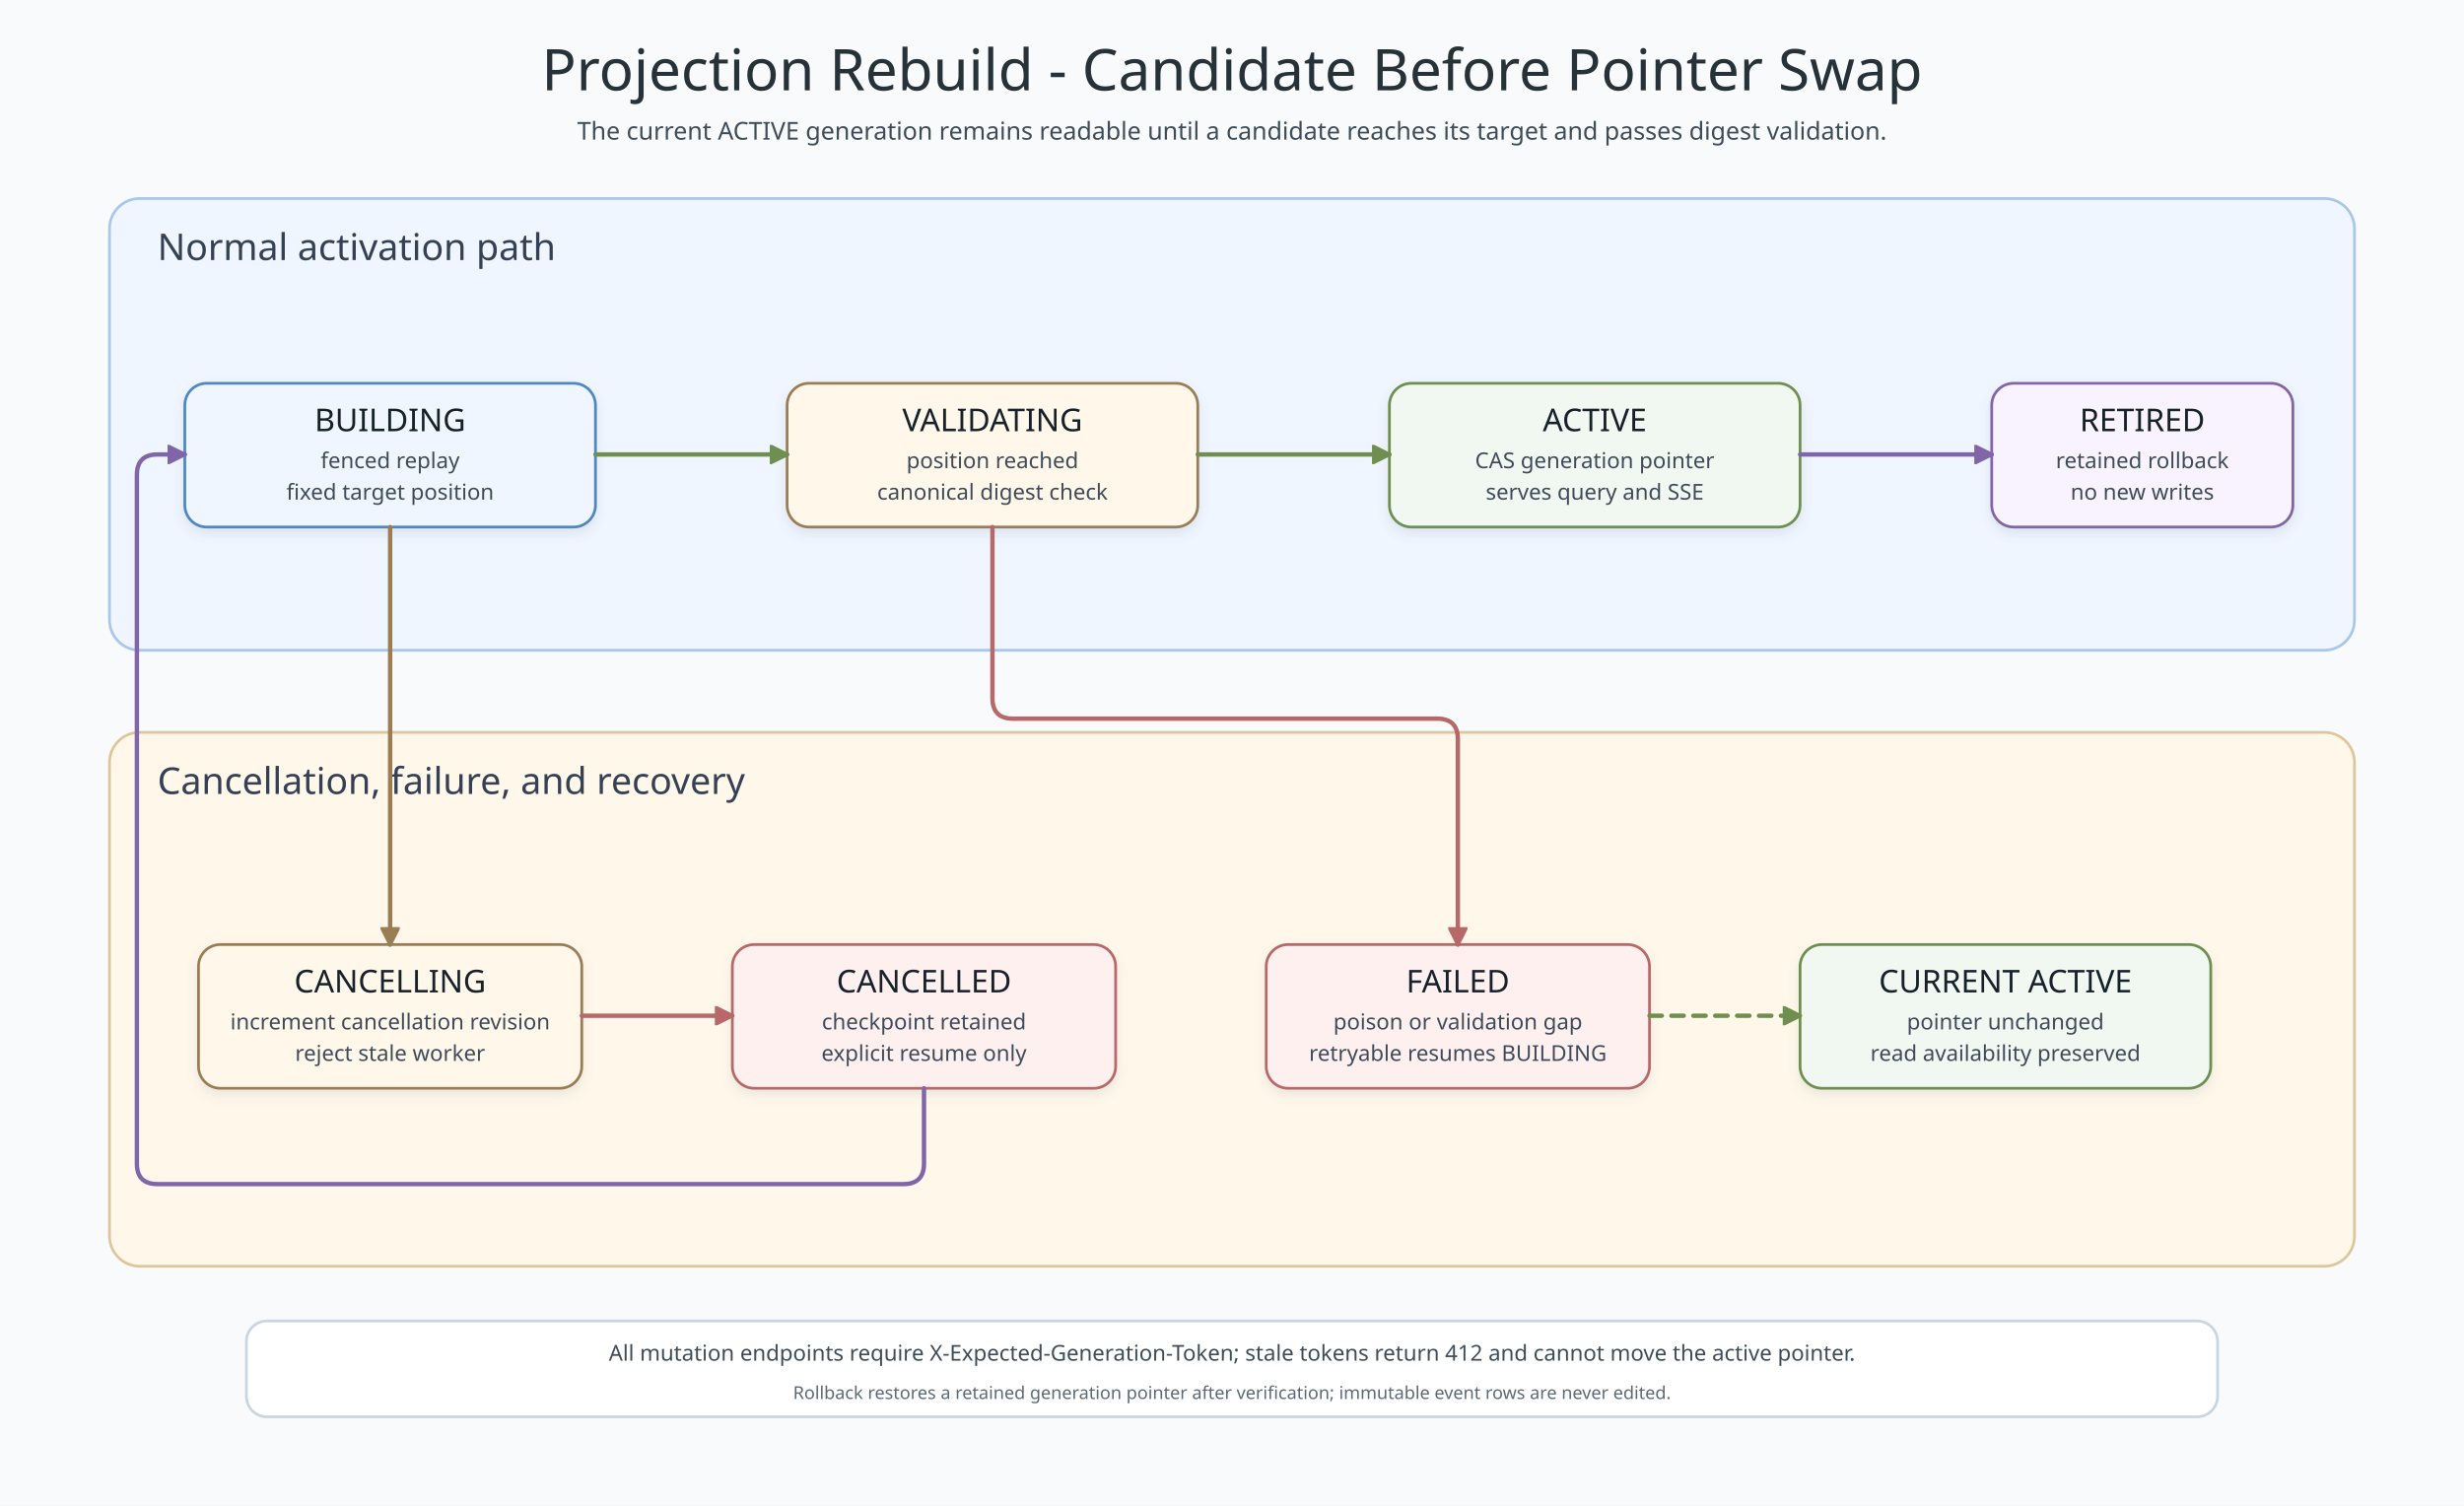
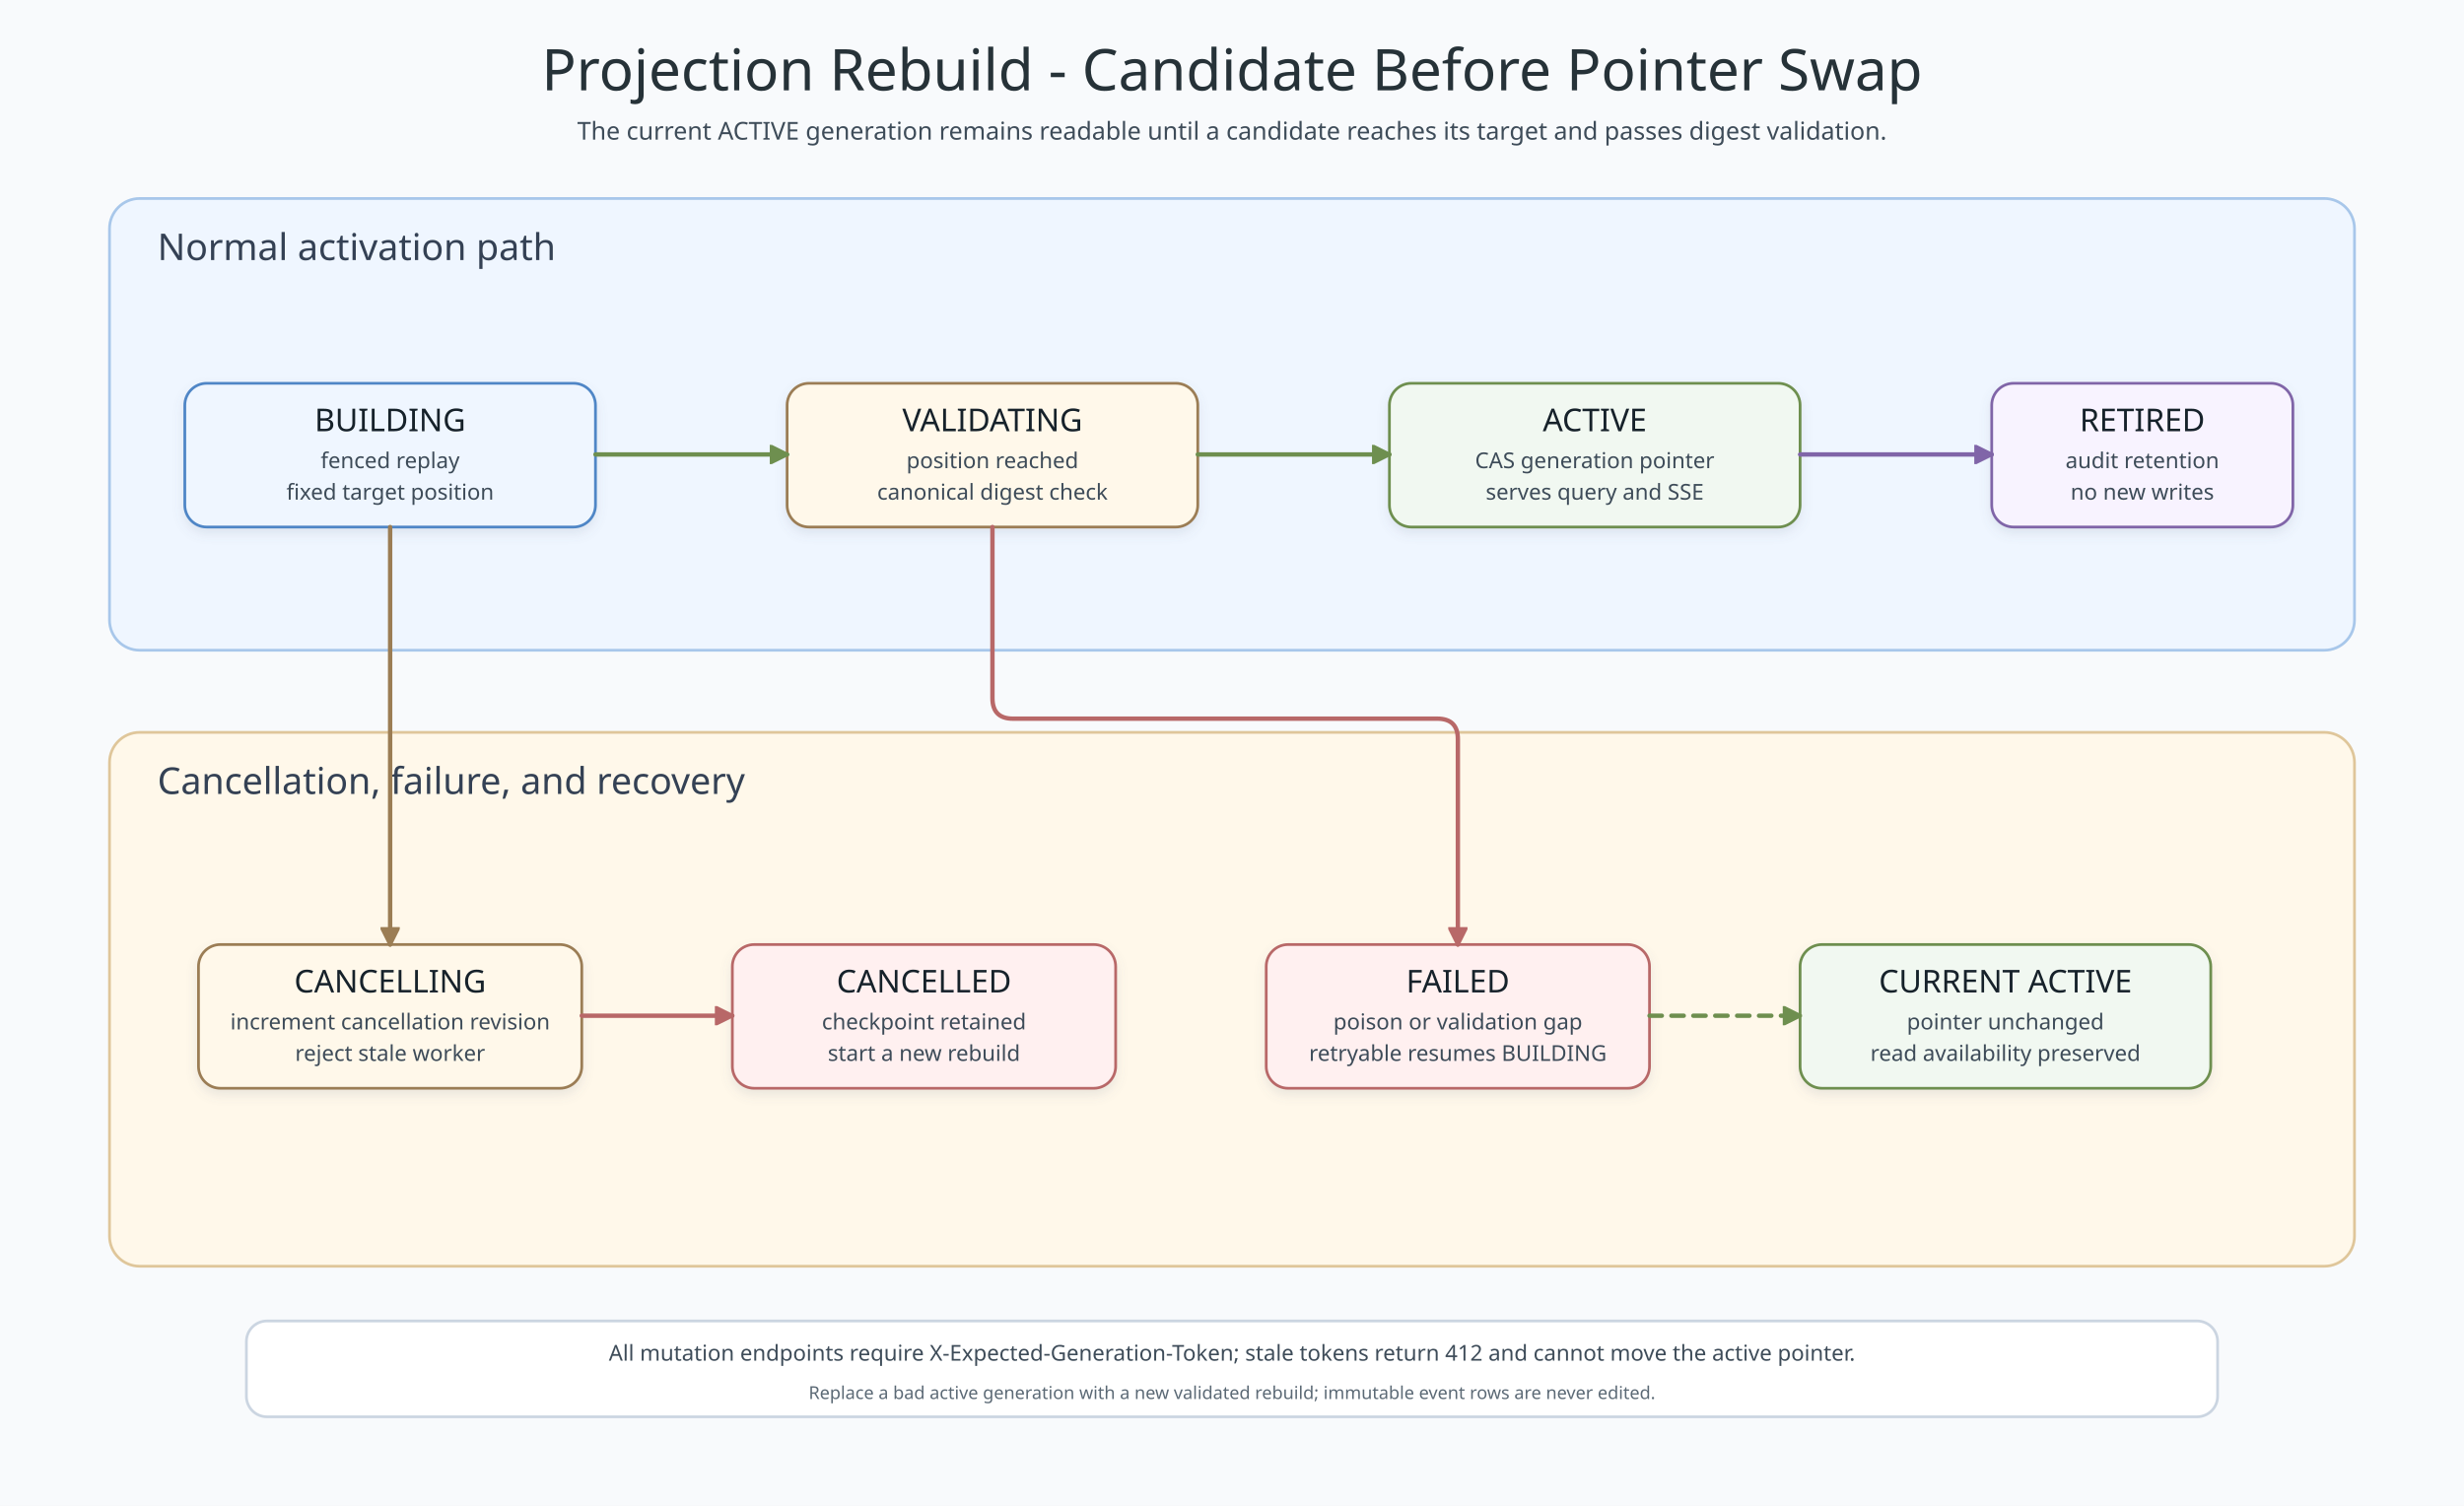
<svg xmlns="http://www.w3.org/2000/svg" width="1800" height="1100" viewBox="0 0 1800 1100" role="img" aria-labelledby="title desc">
  <defs>
    <filter id="shadow" x="-10%" y="-10%" width="120%" height="130%">
      <feDropShadow dx="0" dy="4" stdDeviation="4" flood-color="#64748B" flood-opacity="0.14" />
    </filter>
    <style>
    .bg{fill:#F8FAFC}.frame{fill:#FFFFFF;stroke:#CBD5E1;stroke-width:2}.layer{stroke-width:2}.blueLayer{fill:#EFF6FF;stroke:#A8C7EA}.greenLayer{fill:#F1F8F1;stroke:#B8D7AE}.amberLayer{fill:#FFF8EA;stroke:#DFC69A}.purpleLayer{fill:#F8F3FF;stroke:#D7C3EF}
    .title{font-family:"Architects Daughter";font-size:42px;fill:#263238}.subtitle,.body,.small,.footer,.msg,.legend{font-family:"Comic Mono";fill:#3E4C59}.subtitle{font-size:18px}.body{font-size:16px}.small{font-size:13px;fill:#5B6975}.footer{font-size:14px;fill:#60727D}.layerTitle{font-family:"Architects Daughter";font-size:27px;fill:#344154}.cardTitle,.participant,.state{font-family:"Architects Daughter";font-size:23px;fill:#16202A}
    .card{fill:#FFFFFF;stroke:#9FB0BC;stroke-width:2}.blueCard{fill:#EFF6FF;stroke:#4F86C6}.greenCard{fill:#F1F8F1;stroke:#6E8F4F}.amberCard{fill:#FFF8EA;stroke:#9B7D54}.redCard{fill:#FFF0F0;stroke:#B86868}.purpleCard{fill:#F8F3FF;stroke:#8065A8}
    .connector{fill:none;stroke-width:3.2;stroke-linecap:round;stroke-linejoin:round}.blueEdge{stroke:#4F86C6;marker-end:url(#arrow-blue)}.greenEdge{stroke:#6E8F4F;marker-end:url(#arrow-green)}.amberEdge{stroke:#9B7D54;marker-end:url(#arrow-amber)}.redEdge{stroke:#B86868;marker-end:url(#arrow-red)}.purpleEdge{stroke:#8065A8;marker-end:url(#arrow-purple)}.tealEdge{stroke:#2D948C;marker-end:url(#arrow-teal)}.dashed{stroke-dasharray:9 7}
    .lifeline{stroke:#9AAAB1;stroke-width:2;stroke-dasharray:7 8}.activation{fill:#EAF6EF;stroke:#6F9278;stroke-width:1.5}.label{fill:#FFFFFF;stroke:#D7E0E4;stroke-width:1.5}.badge{font-family:"Comic Mono";font-size:13px;font-weight:700}
  </style>
    <marker id="arrow-blue" viewBox="0 0 10 10" markerWidth="14" markerHeight="14" refX="9" refY="5" orient="auto" markerUnits="userSpaceOnUse">
      <path d="M 0 0 L 10 5 L 0 10 Z" fill="#4F86C6" stroke="#4F86C6" stroke-dasharray="none" />
    </marker>
    <marker id="arrow-green" viewBox="0 0 10 10" markerWidth="14" markerHeight="14" refX="9" refY="5" orient="auto" markerUnits="userSpaceOnUse">
      <path d="M 0 0 L 10 5 L 0 10 Z" fill="#6E8F4F" stroke="#6E8F4F" stroke-dasharray="none" />
    </marker>
    <marker id="arrow-amber" viewBox="0 0 10 10" markerWidth="14" markerHeight="14" refX="9" refY="5" orient="auto" markerUnits="userSpaceOnUse">
      <path d="M 0 0 L 10 5 L 0 10 Z" fill="#9B7D54" stroke="#9B7D54" stroke-dasharray="none" />
    </marker>
    <marker id="arrow-red" viewBox="0 0 10 10" markerWidth="14" markerHeight="14" refX="9" refY="5" orient="auto" markerUnits="userSpaceOnUse">
      <path d="M 0 0 L 10 5 L 0 10 Z" fill="#B86868" stroke="#B86868" stroke-dasharray="none" />
    </marker>
    <marker id="arrow-purple" viewBox="0 0 10 10" markerWidth="14" markerHeight="14" refX="9" refY="5" orient="auto" markerUnits="userSpaceOnUse">
      <path d="M 0 0 L 10 5 L 0 10 Z" fill="#8065A8" stroke="#8065A8" stroke-dasharray="none" />
    </marker>
    <marker id="arrow-teal" viewBox="0 0 10 10" markerWidth="14" markerHeight="14" refX="9" refY="5" orient="auto" markerUnits="userSpaceOnUse">
      <path d="M 0 0 L 10 5 L 0 10 Z" fill="#2D948C" stroke="#2D948C" stroke-dasharray="none" />
    </marker>
  </defs>
  <rect class="bg" width="1800" height="1100" />
  <text class="title" x="900" y="66" text-anchor="middle">Projection Rebuild - Candidate Before Pointer Swap</text>
  <text class="subtitle" x="900" y="102" text-anchor="middle">The current ACTIVE generation remains readable until a candidate reaches its target and passes digest validation.</text>
  <rect class="layer blueLayer" x="80" y="145" width="1640" height="330" rx="22" />
  <text class="layerTitle" x="115" y="190">Normal activation path</text>
  <g class="node" data-node="building" filter="url(#shadow)">
    <rect class="card blueCard" x="135" y="280" width="300" height="105" rx="16" />
    <text class="cardTitle" x="285" y="315" text-anchor="middle">BUILDING</text>
    <text class="body" x="285" y="342" text-anchor="middle">fenced replay</text>
    <text class="body" x="285" y="365" text-anchor="middle">fixed target position</text>
  </g>
  <g class="node" data-node="validating" filter="url(#shadow)">
    <rect class="card amberCard" x="575" y="280" width="300" height="105" rx="16" />
    <text class="cardTitle" x="725" y="315" text-anchor="middle">VALIDATING</text>
    <text class="body" x="725" y="342" text-anchor="middle">position reached</text>
    <text class="body" x="725" y="365" text-anchor="middle">canonical digest check</text>
  </g>
  <g class="node" data-node="active" filter="url(#shadow)">
    <rect class="card greenCard" x="1015" y="280" width="300" height="105" rx="16" />
    <text class="cardTitle" x="1165" y="315" text-anchor="middle">ACTIVE</text>
    <text class="body" x="1165" y="342" text-anchor="middle">CAS generation pointer</text>
    <text class="body" x="1165" y="365" text-anchor="middle">serves query and SSE</text>
  </g>
  <g class="node" data-node="retired" filter="url(#shadow)">
    <rect class="card purpleCard" x="1455" y="280" width="220" height="105" rx="16" />
    <text class="cardTitle" x="1565" y="315" text-anchor="middle">RETIRED</text>
-     <text class="body" x="1565" y="342" text-anchor="middle">retained rollback</text>
+     <text class="body" x="1565" y="342" text-anchor="middle">audit retention</text>
    <text class="body" x="1565" y="365" text-anchor="middle">no new writes</text>
  </g>
  <path data-connector="building-validating" class="connector greenEdge" d="M435 332 L575 332" />
  <path data-connector="validating-active" class="connector greenEdge" d="M875 332 L1015 332" />
  <path data-connector="active-retired" class="connector purpleEdge" d="M1315 332 L1455 332" />
  <rect class="layer amberLayer" x="80" y="535" width="1640" height="390" rx="22" />
  <text class="layerTitle" x="115" y="580">Cancellation, failure, and recovery</text>
  <g class="node" data-node="cancelling" filter="url(#shadow)">
    <rect class="card amberCard" x="145" y="690" width="280" height="105" rx="16" />
    <text class="cardTitle" x="285" y="725" text-anchor="middle">CANCELLING</text>
    <text class="body" x="285" y="752" text-anchor="middle">increment cancellation revision</text>
    <text class="body" x="285" y="775" text-anchor="middle">reject stale worker</text>
  </g>
  <g class="node" data-node="cancelled" filter="url(#shadow)">
    <rect class="card redCard" x="535" y="690" width="280" height="105" rx="16" />
    <text class="cardTitle" x="675" y="725" text-anchor="middle">CANCELLED</text>
    <text class="body" x="675" y="752" text-anchor="middle">checkpoint retained</text>
-     <text class="body" x="675" y="775" text-anchor="middle">explicit resume only</text>
+     <text class="body" x="675" y="775" text-anchor="middle">start a new rebuild</text>
  </g>
  <g class="node" data-node="failed" filter="url(#shadow)">
    <rect class="card redCard" x="925" y="690" width="280" height="105" rx="16" />
    <text class="cardTitle" x="1065" y="725" text-anchor="middle">FAILED</text>
    <text class="body" x="1065" y="752" text-anchor="middle">poison or validation gap</text>
    <text class="body" x="1065" y="775" text-anchor="middle">retryable resumes BUILDING</text>
  </g>
  <g class="node" data-node="still-active" filter="url(#shadow)">
    <rect class="card greenCard" x="1315" y="690" width="300" height="105" rx="16" />
    <text class="cardTitle" x="1465" y="725" text-anchor="middle">CURRENT ACTIVE</text>
    <text class="body" x="1465" y="752" text-anchor="middle">pointer unchanged</text>
    <text class="body" x="1465" y="775" text-anchor="middle">read availability preserved</text>
  </g>
  <path data-connector="building-cancelling" class="connector amberEdge" d="M285 385 L285 690" />
  <path data-connector="cancelling-cancelled" class="connector redEdge" d="M425 742 L535 742" />
-   <path data-connector="validating-failed" class="connector redEdge" d="M725 385 L725 510 Q725 525 740 525 L1050 525 Q1065 525 1065 540 L1065 690" />
-   <path data-connector="cancelled-resume" class="connector purpleEdge" d="M675 795 L675 850 Q675 865 660 865 L115 865 Q100 865 100 850 L100 347 Q100 332 115 332 L135 332" />
+   <path data-connector="validating-failed" class="connector redEdge" d="M725 385 L725 510 Q 725 525 740 525 L1050 525 Q 1065 525 1065 540 L1065 690" />
  <path data-connector="failed-active-preserved" class="connector greenEdge dashed" d="M1205 742 L1315 742" />
  <rect class="frame" x="180" y="965" width="1440" height="70" rx="15" />
  <text class="body" x="900" y="994" text-anchor="middle">All mutation endpoints require X-Expected-Generation-Token; stale tokens return 412 and cannot move the active pointer.</text>
-   <text class="small" x="900" y="1022" text-anchor="middle">Rollback restores a retained generation pointer after verification; immutable event rows are never edited.</text>
+   <text class="small" x="900" y="1022" text-anchor="middle">Replace a bad active generation with a new validated rebuild; immutable event rows are never edited.</text>
</svg>
